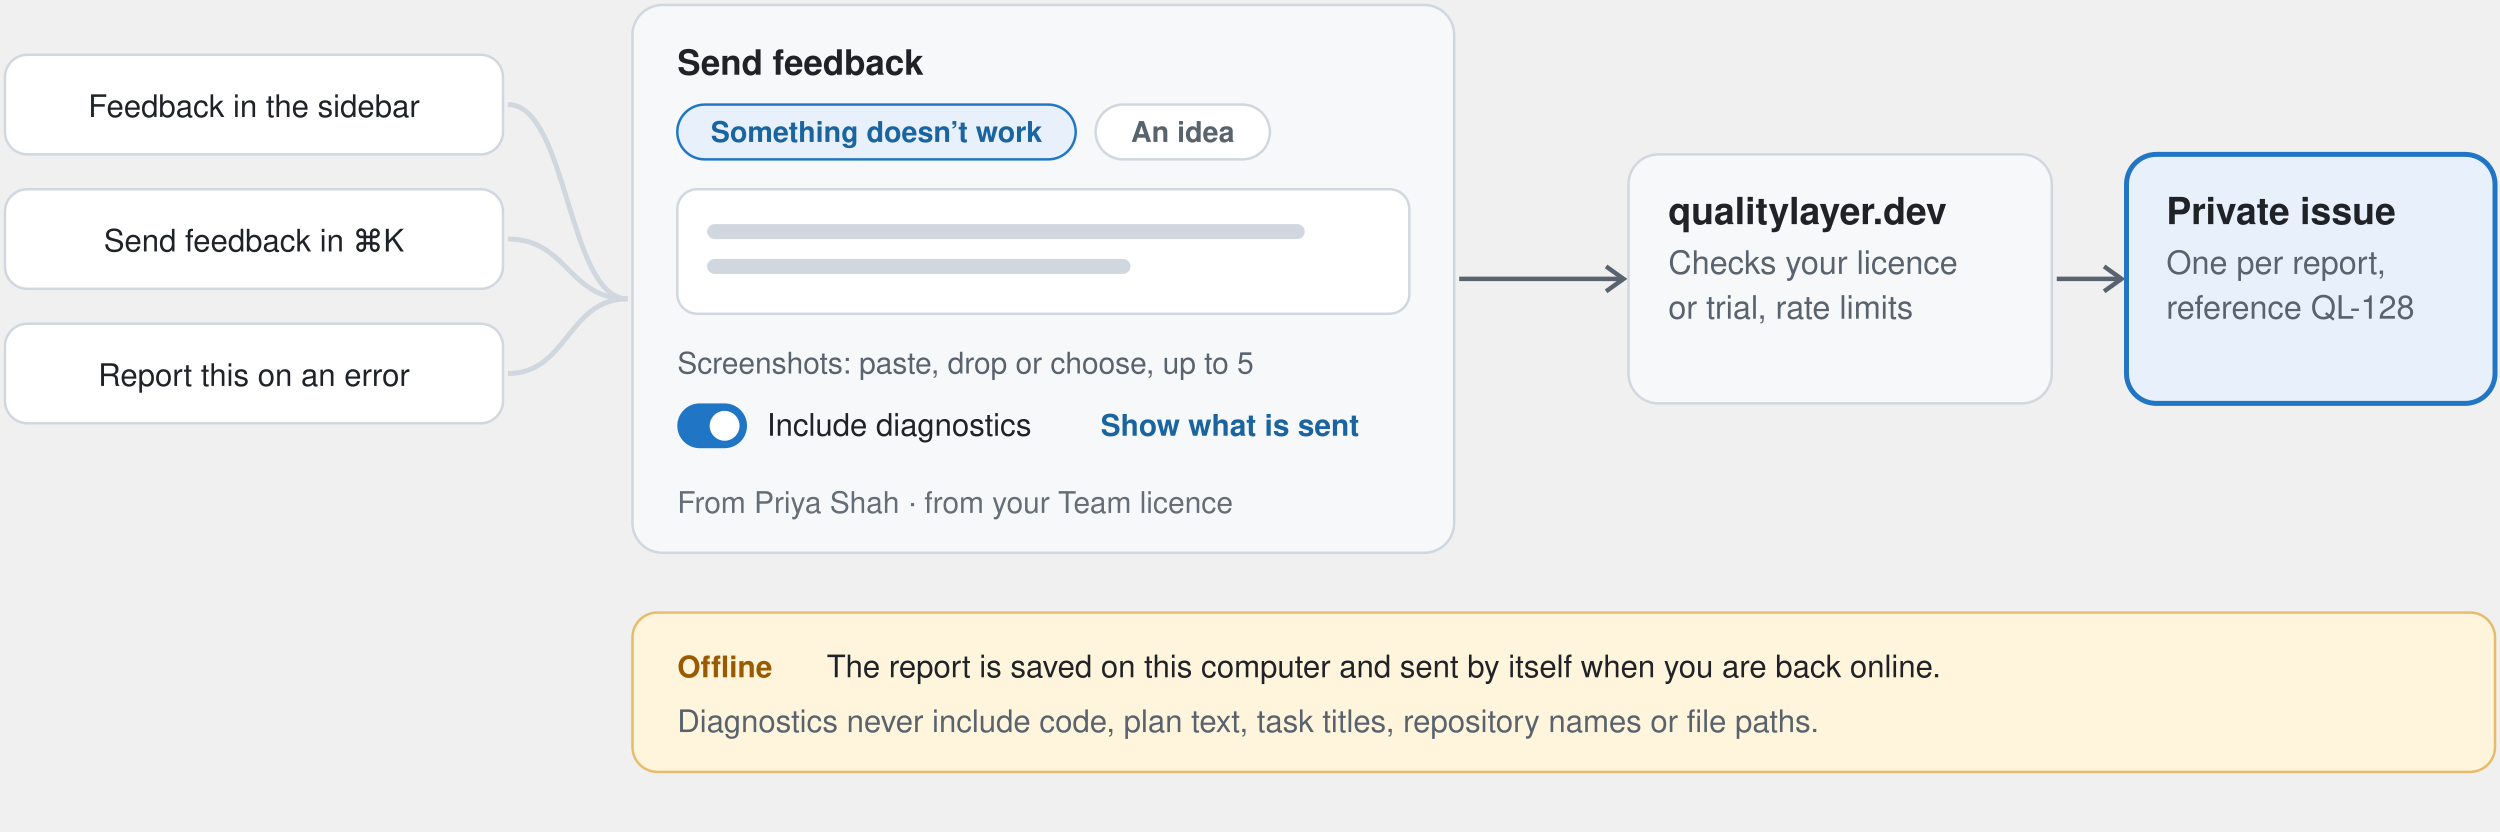
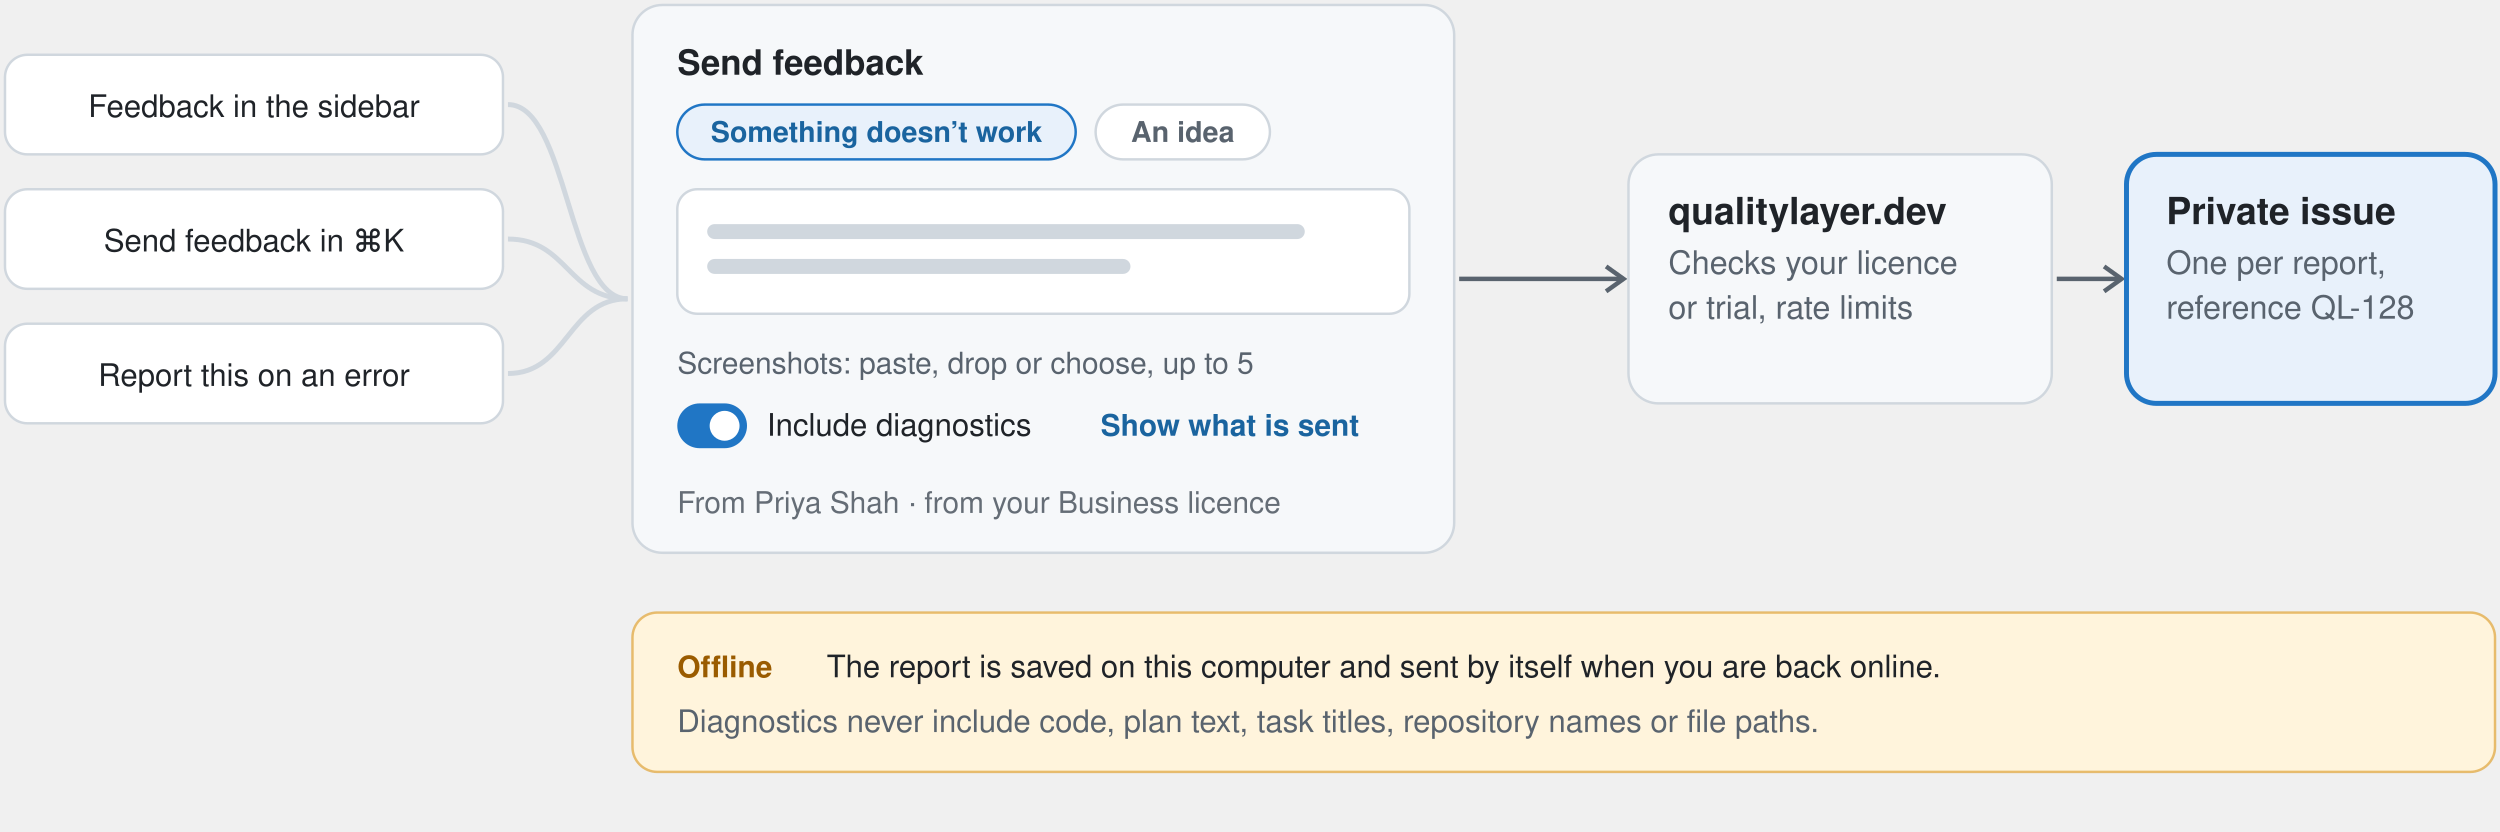
<svg xmlns="http://www.w3.org/2000/svg" style="background:#ffffff" width="1004" height="334" viewBox="-2 -2 1004 334" role="img" aria-label="Feedback: from the sidebar, the command box or an error, one sheet with your text, screenshots and diagnostics you can read first; it goes to a private issue, and offline it waits on your computer">
  <rect x="0" y="20" width="200" height="40" rx="9" fill="#ffffff" stroke="#d0d7de" />
  <text x="100" y="45" font-family="-apple-system, BlinkMacSystemFont, 'Segoe UI', 'Helvetica Neue', Helvetica, Arial, sans-serif" font-size="12.5" font-weight="500" fill="#1f2328" text-anchor="middle">Feedback in the sidebar</text>
  <path d="M202 40 C226.0 40 226.0 118 250 118" fill="none" stroke="#d0d7de" stroke-width="2" />
  <rect x="0" y="74" width="200" height="40" rx="9" fill="#ffffff" stroke="#d0d7de" />
  <text x="100" y="99" font-family="-apple-system, BlinkMacSystemFont, 'Segoe UI', 'Helvetica Neue', Helvetica, Arial, sans-serif" font-size="12.5" font-weight="500" fill="#1f2328" text-anchor="middle">Send feedback in ⌘K</text>
  <path d="M202 94 C226.0 94 226.0 118 250 118" fill="none" stroke="#d0d7de" stroke-width="2" />
  <rect x="0" y="128" width="200" height="40" rx="9" fill="#ffffff" stroke="#d0d7de" />
  <text x="100" y="153" font-family="-apple-system, BlinkMacSystemFont, 'Segoe UI', 'Helvetica Neue', Helvetica, Arial, sans-serif" font-size="12.5" font-weight="500" fill="#1f2328" text-anchor="middle">Report this on an error</text>
  <path d="M202 148 C226.0 148 226.0 118 250 118" fill="none" stroke="#d0d7de" stroke-width="2" />
  <rect x="252" y="0" width="330" height="220" rx="12" fill="#f6f8fa" stroke="#d0d7de" stroke-width="1" />
  <text x="270" y="28" font-family="-apple-system, BlinkMacSystemFont, 'Segoe UI', 'Helvetica Neue', Helvetica, Arial, sans-serif" font-size="14" font-weight="650" fill="#1f2328" text-anchor="start">Send feedback</text>
  <rect x="270" y="40" width="160" height="22" rx="11" fill="#e8f1fb" stroke="#2076c5" />
  <text x="350.0" y="55" font-family="-apple-system, BlinkMacSystemFont, 'Segoe UI', 'Helvetica Neue', Helvetica, Arial, sans-serif" font-size="11.5" font-weight="600" fill="#1a649f" text-anchor="middle">Something doesn’t work</text>
  <rect x="438" y="40" width="70" height="22" rx="11" fill="#ffffff" stroke="#d0d7de" />
  <text x="473.0" y="55" font-family="-apple-system, BlinkMacSystemFont, 'Segoe UI', 'Helvetica Neue', Helvetica, Arial, sans-serif" font-size="11.5" font-weight="600" fill="#59636e" text-anchor="middle">An idea</text>
  <rect x="270" y="74" width="294" height="50" rx="8" fill="#ffffff" stroke="#d0d7de" />
  <rect x="282" y="88" width="240" height="6" rx="3" fill="#d0d7de" />
  <rect x="282" y="102" width="170" height="6" rx="3" fill="#d0d7de" />
  <text x="270" y="148" font-family="-apple-system, BlinkMacSystemFont, 'Segoe UI', 'Helvetica Neue', Helvetica, Arial, sans-serif" font-size="12" font-weight="400" fill="#59636e" text-anchor="start">Screenshots: paste, drop or choose, up to 5</text>
  <rect x="270" y="160" width="28" height="18" rx="9" fill="#2076c5" />
  <circle cx="289" cy="169" r="6" fill="#ffffff" />
  <text x="306" y="173" font-family="-apple-system, BlinkMacSystemFont, 'Segoe UI', 'Helvetica Neue', Helvetica, Arial, sans-serif" font-size="12.5" font-weight="500" fill="#1f2328" text-anchor="start">Include diagnostics</text>
  <text x="440" y="173" font-family="-apple-system, BlinkMacSystemFont, 'Segoe UI', 'Helvetica Neue', Helvetica, Arial, sans-serif" font-size="12" font-weight="600" fill="#1a649f" text-anchor="start">Show what is sent</text>
-   <text x="270" y="204" font-family="-apple-system, BlinkMacSystemFont, 'Segoe UI', 'Helvetica Neue', Helvetica, Arial, sans-serif" font-size="12" font-weight="500" fill="#656d76" text-anchor="start">From Priya Shah · from your Team licence</text>
+   <text x="270" y="204" font-family="-apple-system, BlinkMacSystemFont, 'Segoe UI', 'Helvetica Neue', Helvetica, Arial, sans-serif" font-size="12" font-weight="500" fill="#656d76" text-anchor="start">From Priya Shah · from your Business licence</text>
  <path d="M584 110 L650 110" stroke="#59636e" stroke-width="1.8" />
  <path d="M643 105 l7 5 l-7 5" fill="none" stroke="#59636e" stroke-width="1.8" />
  <rect x="652" y="60" width="170" height="100" rx="12" fill="#f6f8fa" stroke="#d0d7de" stroke-width="1" />
  <text x="668" y="88" font-family="-apple-system, BlinkMacSystemFont, 'Segoe UI', 'Helvetica Neue', Helvetica, Arial, sans-serif" font-size="15" font-weight="650" fill="#1f2328" text-anchor="start">qualitylayer.dev</text>
  <text x="668" y="108" font-family="-apple-system, BlinkMacSystemFont, 'Segoe UI', 'Helvetica Neue', Helvetica, Arial, sans-serif" font-size="13" font-weight="400" fill="#59636e" text-anchor="start">Checks your licence</text>
  <text x="668" y="126" font-family="-apple-system, BlinkMacSystemFont, 'Segoe UI', 'Helvetica Neue', Helvetica, Arial, sans-serif" font-size="13" font-weight="400" fill="#59636e" text-anchor="start">or trial, rate limits</text>
  <path d="M824 110 L850 110" stroke="#59636e" stroke-width="1.8" />
  <path d="M843 105 l7 5 l-7 5" fill="none" stroke="#59636e" stroke-width="1.8" />
  <rect x="852" y="60" width="148" height="100" rx="12" fill="#e8f1fb" stroke="#2076c5" stroke-width="2" />
  <text x="868" y="88" font-family="-apple-system, BlinkMacSystemFont, 'Segoe UI', 'Helvetica Neue', Helvetica, Arial, sans-serif" font-size="15" font-weight="650" fill="#1f2328" text-anchor="start">Private issue</text>
  <text x="868" y="108" font-family="-apple-system, BlinkMacSystemFont, 'Segoe UI', 'Helvetica Neue', Helvetica, Arial, sans-serif" font-size="13" font-weight="400" fill="#59636e" text-anchor="start">One per report,</text>
  <text x="868" y="126" font-family="-apple-system, BlinkMacSystemFont, 'Segoe UI', 'Helvetica Neue', Helvetica, Arial, sans-serif" font-size="13" font-weight="400" fill="#59636e" text-anchor="start">reference QL-128</text>
  <rect x="252" y="244" width="748" height="64" rx="10" fill="#fff4dc" stroke="#e0a43a" stroke-opacity="0.7" />
  <text x="270" y="270" font-family="-apple-system, BlinkMacSystemFont, 'Segoe UI', 'Helvetica Neue', Helvetica, Arial, sans-serif" font-size="12" font-weight="700" fill="#9a5b00" text-anchor="start">Offline</text>
  <text x="330" y="270" font-family="-apple-system, BlinkMacSystemFont, 'Segoe UI', 'Helvetica Neue', Helvetica, Arial, sans-serif" font-size="12.5" font-weight="500" fill="#1f2328" text-anchor="start">The report is saved on this computer and sent by itself when you are back online.</text>
  <text x="270" y="292" font-family="-apple-system, BlinkMacSystemFont, 'Segoe UI', 'Helvetica Neue', Helvetica, Arial, sans-serif" font-size="12.5" font-weight="400" fill="#59636e" text-anchor="start">Diagnostics never include code, plan text, task titles, repository names or file paths.</text>
</svg>
